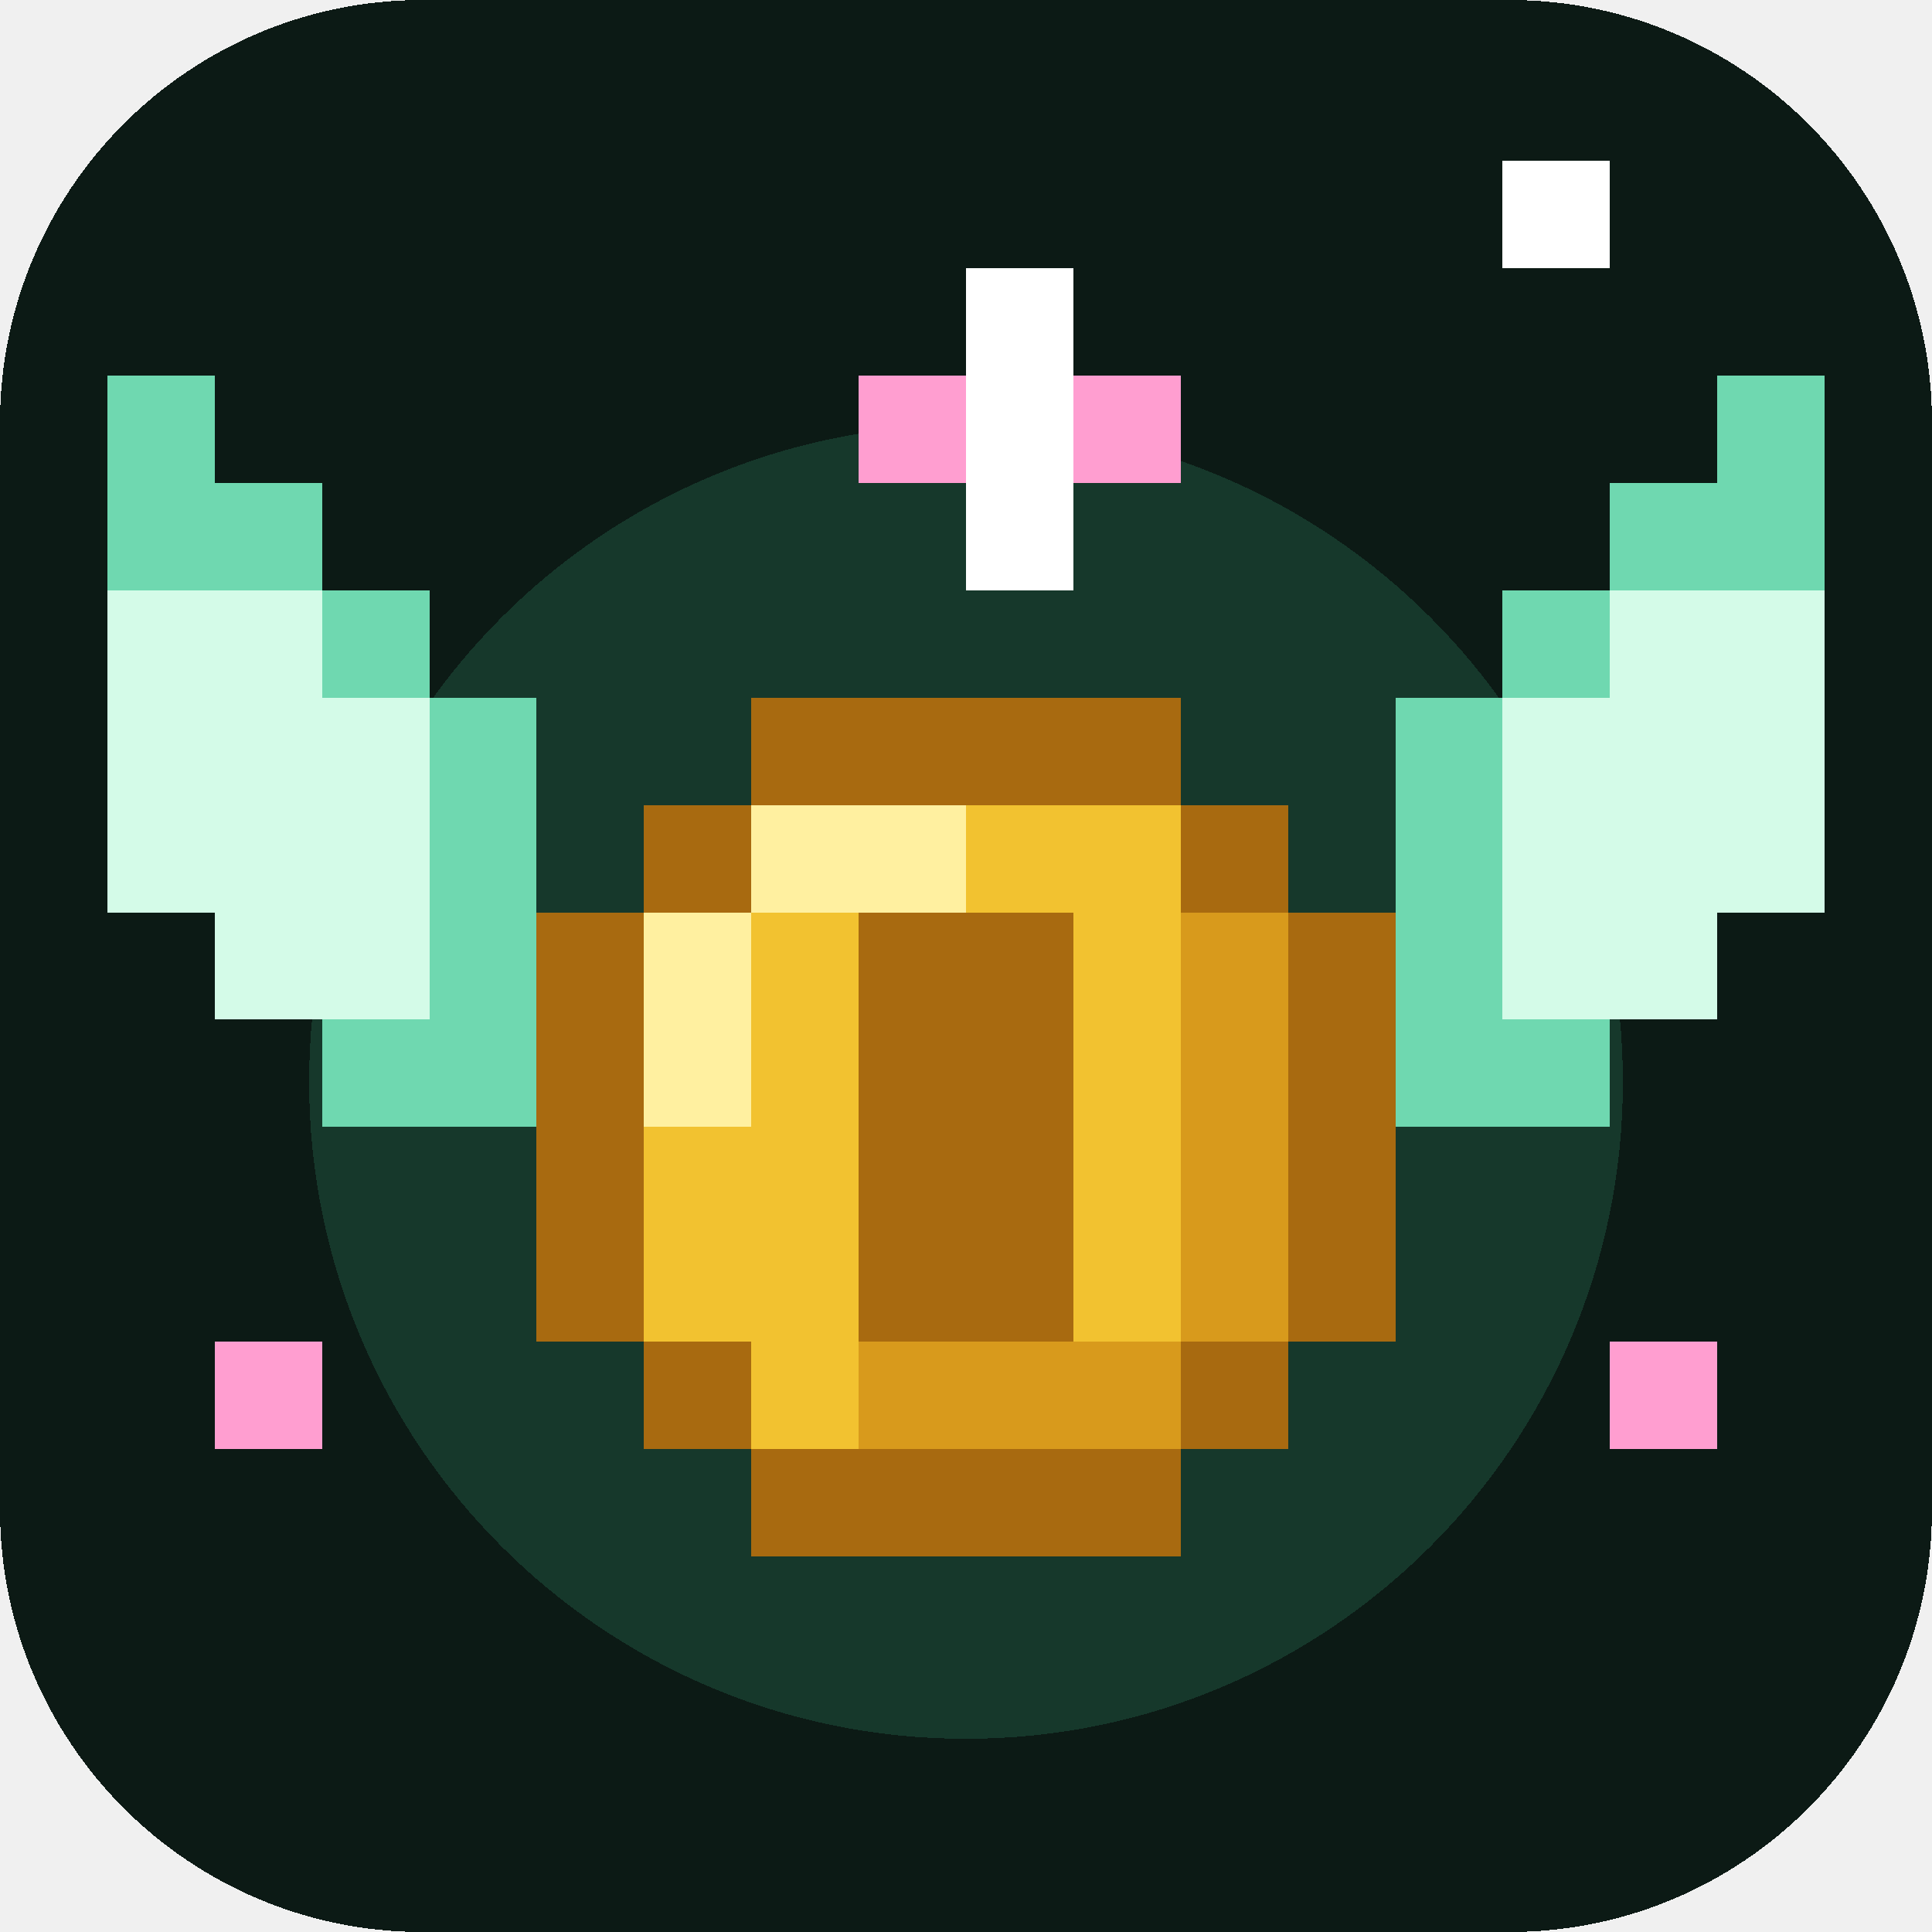
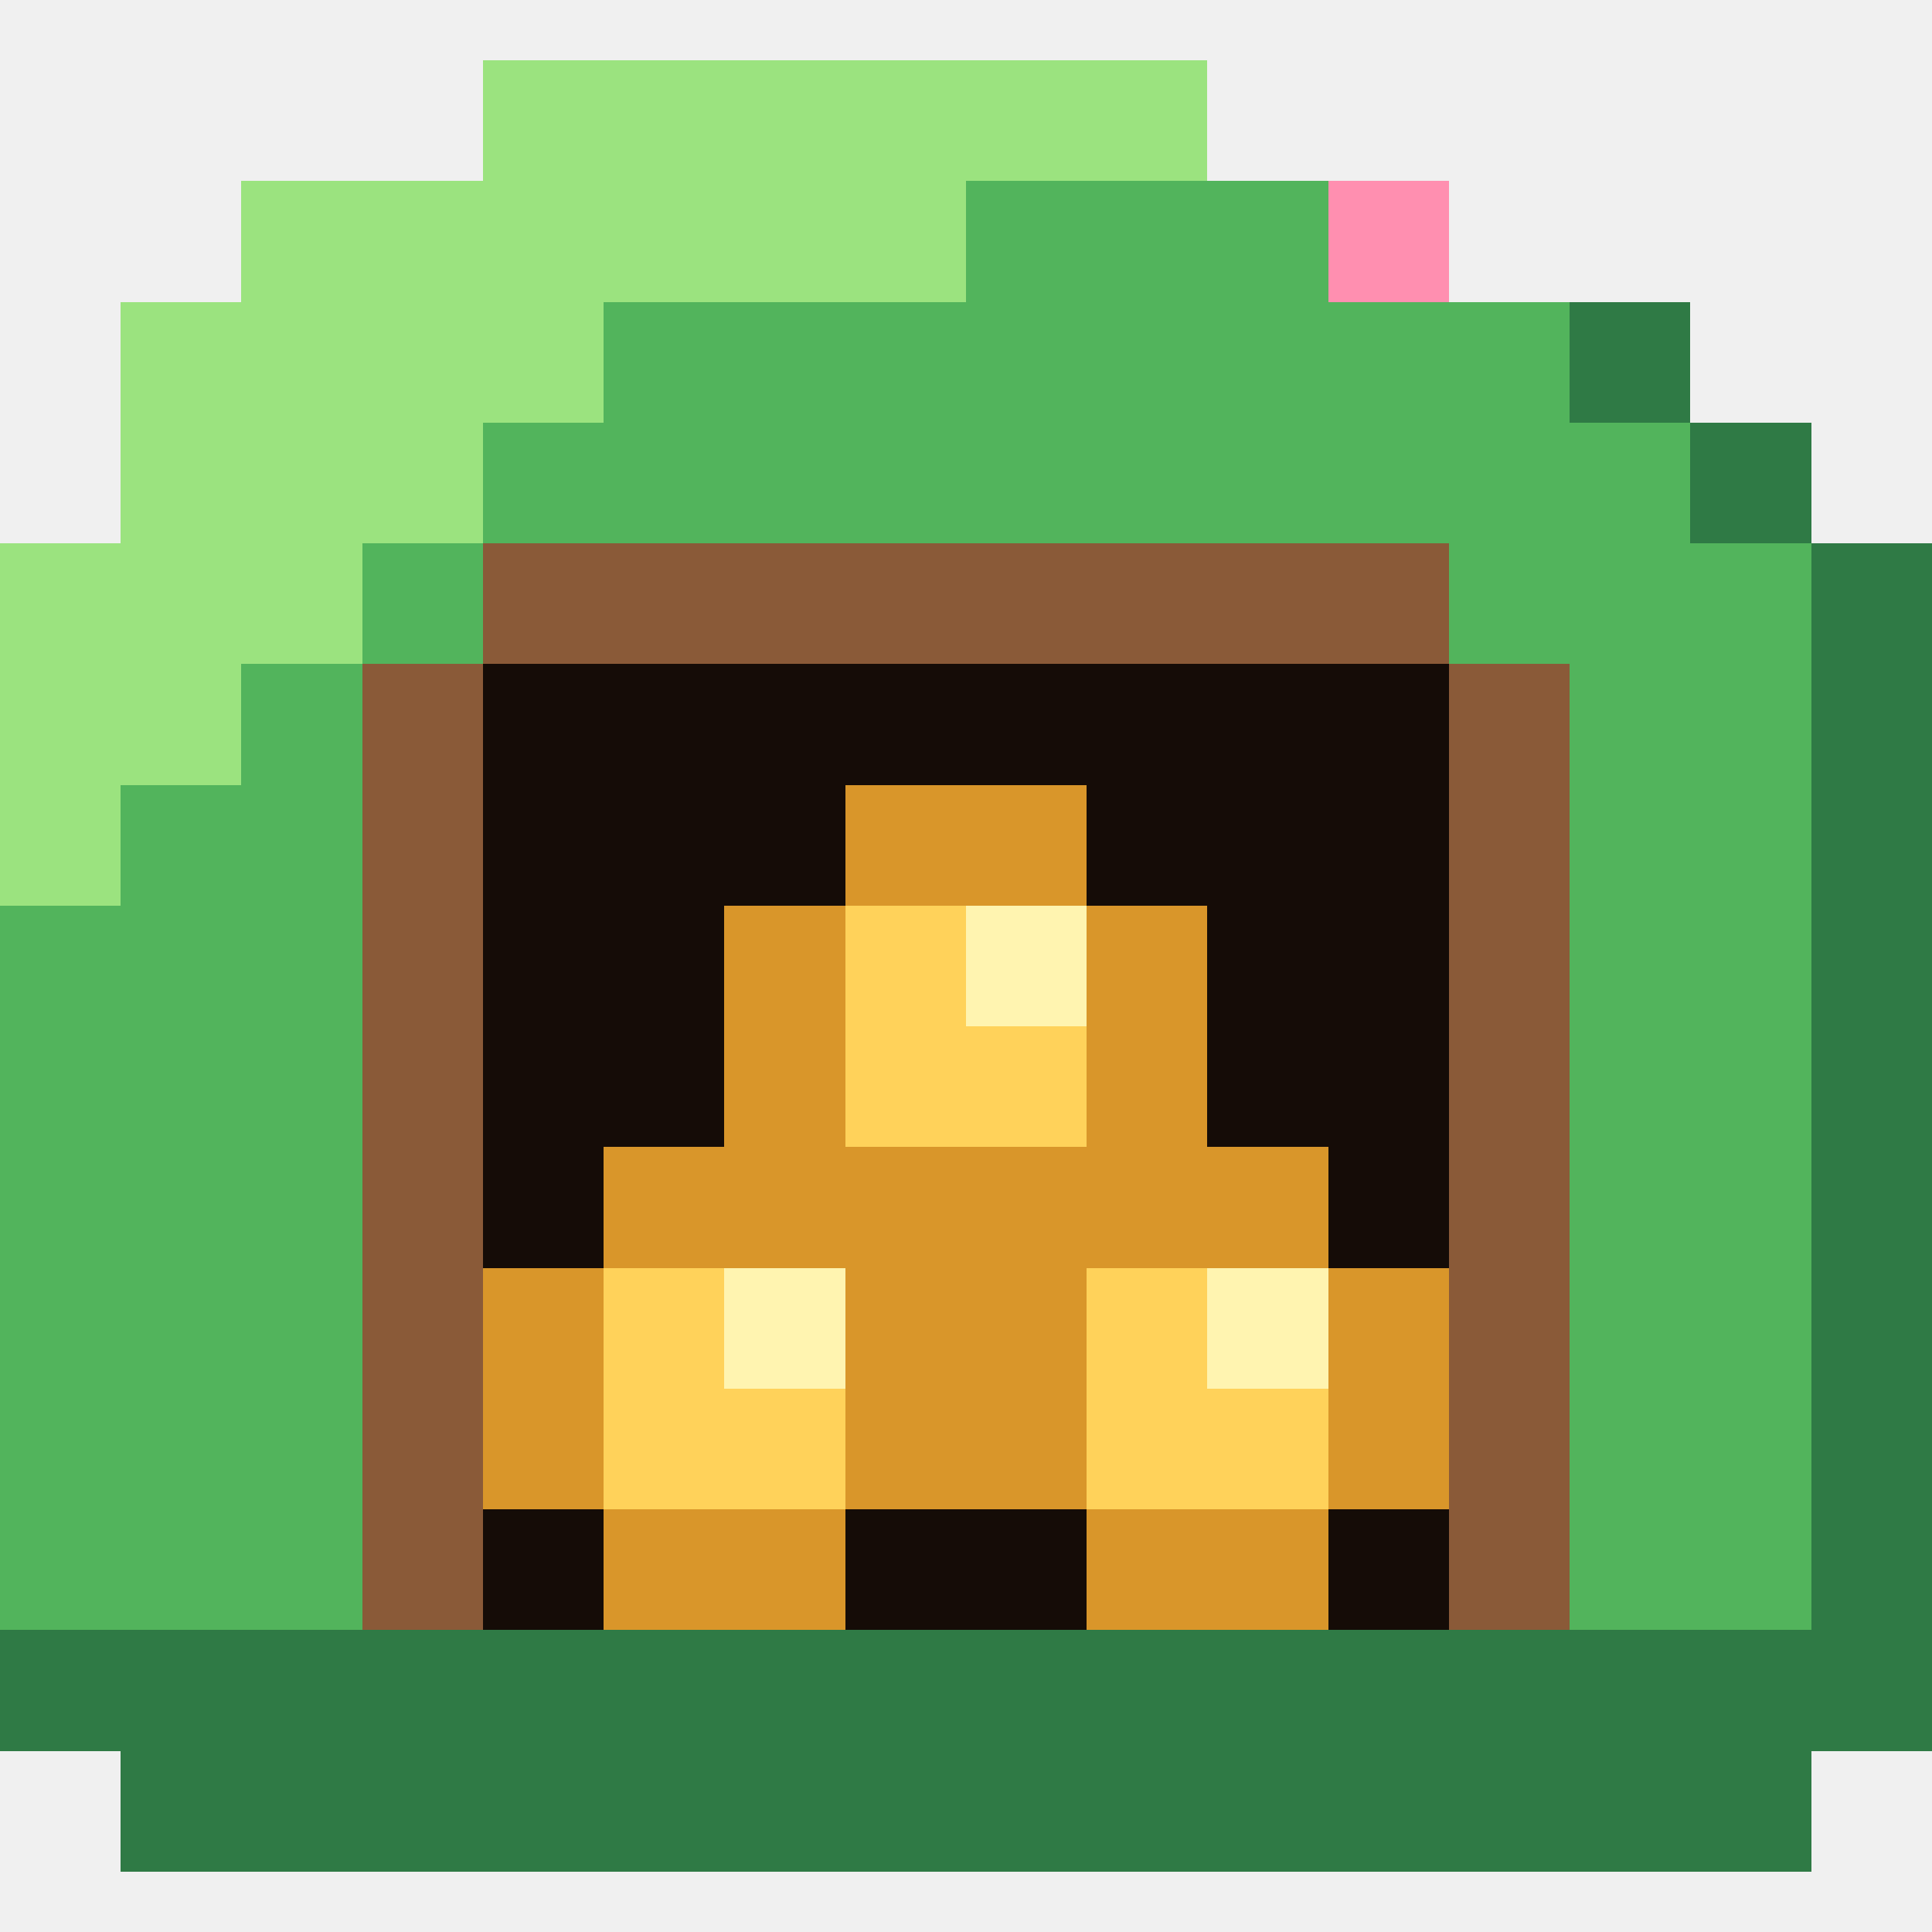
<svg xmlns="http://www.w3.org/2000/svg" viewBox="0 0 512 512" width="512" height="512" shape-rendering="crispEdges">
-   <rect width="512" height="512" rx="112" fill="#0c1a15" />
-   <circle cx="256.0" cy="286.72" r="174.08" fill="#16382b" />
-   <rect x="28.44" y="99.56" width="28.45" height="28.45" fill="#6fd8b0" />
-   <rect x="28.44" y="128.00" width="28.45" height="28.45" fill="#6fd8b0" />
-   <rect x="28.44" y="156.44" width="28.45" height="28.45" fill="#d4fbe8" />
-   <rect x="28.44" y="184.89" width="28.45" height="28.45" fill="#d4fbe8" />
-   <rect x="28.44" y="213.33" width="28.45" height="28.45" fill="#d4fbe8" />
-   <rect x="56.89" y="128.00" width="28.45" height="28.45" fill="#6fd8b0" />
-   <rect x="56.89" y="156.44" width="28.45" height="28.45" fill="#d4fbe8" />
-   <rect x="56.89" y="184.89" width="28.45" height="28.45" fill="#d4fbe8" />
-   <rect x="56.89" y="213.33" width="28.45" height="28.45" fill="#d4fbe8" />
-   <rect x="56.89" y="241.78" width="28.45" height="28.45" fill="#d4fbe8" />
-   <rect x="56.89" y="355.56" width="28.45" height="28.45" fill="#ff9ed0" />
-   <rect x="85.33" y="156.44" width="28.45" height="28.45" fill="#6fd8b0" />
-   <rect x="85.33" y="184.89" width="28.45" height="28.45" fill="#d4fbe8" />
-   <rect x="85.33" y="213.33" width="28.45" height="28.45" fill="#d4fbe8" />
-   <rect x="85.33" y="241.78" width="28.45" height="28.45" fill="#d4fbe8" />
-   <rect x="85.33" y="270.22" width="28.45" height="28.45" fill="#6fd8b0" />
-   <rect x="113.78" y="184.89" width="28.45" height="28.45" fill="#6fd8b0" />
-   <rect x="113.78" y="213.33" width="28.45" height="28.45" fill="#6fd8b0" />
-   <rect x="113.78" y="241.78" width="28.45" height="28.45" fill="#6fd8b0" />
-   <rect x="113.78" y="270.22" width="28.45" height="28.45" fill="#6fd8b0" />
-   <rect x="142.22" y="241.78" width="28.45" height="28.45" fill="#a86a10" />
-   <rect x="142.22" y="270.22" width="28.45" height="28.45" fill="#a86a10" />
-   <rect x="142.22" y="298.67" width="28.45" height="28.45" fill="#a86a10" />
-   <rect x="142.22" y="327.11" width="28.45" height="28.45" fill="#a86a10" />
-   <rect x="170.67" y="213.33" width="28.45" height="28.45" fill="#a86a10" />
-   <rect x="170.67" y="241.78" width="28.45" height="28.45" fill="#fff0a0" />
-   <rect x="170.67" y="270.22" width="28.45" height="28.45" fill="#fff0a0" />
-   <rect x="170.67" y="298.67" width="28.45" height="28.45" fill="#f2c230" />
-   <rect x="170.67" y="327.11" width="28.45" height="28.45" fill="#f2c230" />
-   <rect x="170.67" y="355.56" width="28.45" height="28.45" fill="#a86a10" />
-   <rect x="199.11" y="184.89" width="28.45" height="28.45" fill="#a86a10" />
-   <rect x="199.11" y="213.33" width="28.45" height="28.45" fill="#fff0a0" />
-   <rect x="199.11" y="241.78" width="28.45" height="28.45" fill="#f2c230" />
-   <rect x="199.11" y="270.22" width="28.45" height="28.45" fill="#f2c230" />
-   <rect x="199.11" y="298.67" width="28.45" height="28.45" fill="#f2c230" />
-   <rect x="199.11" y="327.11" width="28.45" height="28.45" fill="#f2c230" />
-   <rect x="199.11" y="355.56" width="28.45" height="28.45" fill="#f2c230" />
-   <rect x="199.11" y="384.00" width="28.45" height="28.45" fill="#a86a10" />
-   <rect x="227.56" y="99.56" width="28.45" height="28.45" fill="#ff9ed0" />
-   <rect x="227.56" y="184.89" width="28.45" height="28.45" fill="#a86a10" />
-   <rect x="227.56" y="213.33" width="28.45" height="28.45" fill="#fff0a0" />
-   <rect x="227.56" y="241.78" width="28.45" height="28.45" fill="#a86a10" />
-   <rect x="227.56" y="270.22" width="28.45" height="28.45" fill="#a86a10" />
-   <rect x="227.56" y="298.67" width="28.45" height="28.45" fill="#a86a10" />
-   <rect x="227.56" y="327.11" width="28.45" height="28.45" fill="#a86a10" />
-   <rect x="227.56" y="355.56" width="28.45" height="28.45" fill="#d89a1c" />
-   <rect x="227.56" y="384.00" width="28.45" height="28.45" fill="#a86a10" />
-   <rect x="256.00" y="71.11" width="28.45" height="28.45" fill="#ffffff" />
-   <rect x="256.00" y="99.56" width="28.45" height="28.45" fill="#ffffff" />
-   <rect x="256.00" y="128.00" width="28.45" height="28.45" fill="#ffffff" />
-   <rect x="256.00" y="184.89" width="28.45" height="28.45" fill="#a86a10" />
-   <rect x="256.00" y="213.33" width="28.45" height="28.45" fill="#f2c230" />
-   <rect x="256.00" y="241.78" width="28.45" height="28.45" fill="#a86a10" />
-   <rect x="256.00" y="270.22" width="28.45" height="28.45" fill="#a86a10" />
-   <rect x="256.00" y="298.67" width="28.45" height="28.45" fill="#a86a10" />
-   <rect x="256.00" y="327.11" width="28.45" height="28.45" fill="#a86a10" />
-   <rect x="256.00" y="355.56" width="28.45" height="28.45" fill="#d89a1c" />
-   <rect x="256.00" y="384.00" width="28.45" height="28.45" fill="#a86a10" />
-   <rect x="284.44" y="99.56" width="28.45" height="28.45" fill="#ff9ed0" />
-   <rect x="284.44" y="184.89" width="28.45" height="28.45" fill="#a86a10" />
-   <rect x="284.44" y="213.33" width="28.45" height="28.45" fill="#f2c230" />
-   <rect x="284.44" y="241.78" width="28.45" height="28.45" fill="#f2c230" />
-   <rect x="284.44" y="270.22" width="28.45" height="28.45" fill="#f2c230" />
-   <rect x="284.44" y="298.67" width="28.45" height="28.45" fill="#f2c230" />
-   <rect x="284.44" y="327.11" width="28.45" height="28.45" fill="#f2c230" />
-   <rect x="284.44" y="355.56" width="28.45" height="28.45" fill="#d89a1c" />
-   <rect x="284.44" y="384.00" width="28.45" height="28.45" fill="#a86a10" />
-   <rect x="312.89" y="213.33" width="28.45" height="28.45" fill="#a86a10" />
-   <rect x="312.89" y="241.78" width="28.45" height="28.45" fill="#d89a1c" />
-   <rect x="312.89" y="270.22" width="28.45" height="28.45" fill="#d89a1c" />
-   <rect x="312.89" y="298.67" width="28.45" height="28.45" fill="#d89a1c" />
-   <rect x="312.89" y="327.11" width="28.45" height="28.45" fill="#d89a1c" />
-   <rect x="312.89" y="355.56" width="28.45" height="28.45" fill="#a86a10" />
-   <rect x="341.33" y="241.78" width="28.45" height="28.45" fill="#a86a10" />
-   <rect x="341.33" y="270.22" width="28.45" height="28.45" fill="#a86a10" />
-   <rect x="341.33" y="298.67" width="28.45" height="28.45" fill="#a86a10" />
-   <rect x="341.33" y="327.11" width="28.45" height="28.45" fill="#a86a10" />
-   <rect x="369.78" y="184.89" width="28.45" height="28.45" fill="#6fd8b0" />
-   <rect x="369.78" y="213.33" width="28.45" height="28.45" fill="#6fd8b0" />
-   <rect x="369.78" y="241.78" width="28.45" height="28.45" fill="#6fd8b0" />
-   <rect x="369.78" y="270.22" width="28.45" height="28.45" fill="#6fd8b0" />
-   <rect x="398.22" y="42.67" width="28.45" height="28.45" fill="#ffffff" />
-   <rect x="398.22" y="156.44" width="28.45" height="28.45" fill="#6fd8b0" />
-   <rect x="398.22" y="184.89" width="28.45" height="28.45" fill="#d4fbe8" />
-   <rect x="398.22" y="213.33" width="28.45" height="28.45" fill="#d4fbe8" />
-   <rect x="398.22" y="241.78" width="28.45" height="28.45" fill="#d4fbe8" />
-   <rect x="398.22" y="270.22" width="28.45" height="28.45" fill="#6fd8b0" />
-   <rect x="426.67" y="128.00" width="28.45" height="28.45" fill="#6fd8b0" />
-   <rect x="426.67" y="156.44" width="28.45" height="28.45" fill="#d4fbe8" />
-   <rect x="426.67" y="184.89" width="28.45" height="28.45" fill="#d4fbe8" />
-   <rect x="426.67" y="213.33" width="28.45" height="28.45" fill="#d4fbe8" />
-   <rect x="426.67" y="241.78" width="28.45" height="28.45" fill="#d4fbe8" />
-   <rect x="426.67" y="355.56" width="28.45" height="28.45" fill="#ff9ed0" />
-   <rect x="455.11" y="99.56" width="28.45" height="28.45" fill="#6fd8b0" />
-   <rect x="455.11" y="128.00" width="28.45" height="28.45" fill="#6fd8b0" />
-   <rect x="455.11" y="156.44" width="28.45" height="28.45" fill="#d4fbe8" />
-   <rect x="455.11" y="184.89" width="28.45" height="28.45" fill="#d4fbe8" />
-   <rect x="455.11" y="213.33" width="28.45" height="28.45" fill="#d4fbe8" />
+   <rect x="128" y="16" width="192" height="32" fill="#9be37f" />
+   <rect x="64" y="48" width="192" height="32" fill="#9be37f" />
+   <rect x="256" y="48" width="96" height="32" fill="#52b45c" />
+   <rect x="352" y="48" width="32" height="32" fill="#ff8fb0" />
+   <rect x="32" y="80" width="128" height="32" fill="#9be37f" />
+   <rect x="160" y="80" width="256" height="32" fill="#52b45c" />
+   <rect x="416" y="80" width="32" height="32" fill="#2f7a45" />
+   <rect x="32" y="112" width="96" height="32" fill="#9be37f" />
+   <rect x="128" y="112" width="320" height="32" fill="#52b45c" />
+   <rect x="448" y="112" width="32" height="32" fill="#2f7a45" />
+   <rect x="0" y="144" width="96" height="32" fill="#9be37f" />
+   <rect x="96" y="144" width="32" height="32" fill="#52b45c" />
+   <rect x="128" y="144" width="256" height="32" fill="#8a5a38" />
+   <rect x="384" y="144" width="96" height="32" fill="#52b45c" />
+   <rect x="480" y="144" width="32" height="32" fill="#2f7a45" />
+   <rect x="0" y="176" width="64" height="32" fill="#9be37f" />
+   <rect x="64" y="176" width="32" height="32" fill="#52b45c" />
+   <rect x="96" y="176" width="32" height="32" fill="#8a5a38" />
+   <rect x="128" y="176" width="256" height="32" fill="#150c07" />
+   <rect x="384" y="176" width="32" height="32" fill="#8a5a38" />
+   <rect x="416" y="176" width="64" height="32" fill="#52b45c" />
+   <rect x="480" y="176" width="32" height="32" fill="#2f7a45" />
+   <rect x="0" y="208" width="32" height="32" fill="#9be37f" />
+   <rect x="32" y="208" width="64" height="32" fill="#52b45c" />
+   <rect x="96" y="208" width="32" height="32" fill="#8a5a38" />
+   <rect x="128" y="208" width="96" height="32" fill="#150c07" />
+   <rect x="224" y="208" width="64" height="32" fill="#d9962a" />
+   <rect x="288" y="208" width="96" height="32" fill="#150c07" />
+   <rect x="384" y="208" width="32" height="32" fill="#8a5a38" />
+   <rect x="416" y="208" width="64" height="32" fill="#52b45c" />
+   <rect x="480" y="208" width="32" height="32" fill="#2f7a45" />
+   <rect x="0" y="240" width="96" height="32" fill="#52b45c" />
+   <rect x="96" y="240" width="32" height="32" fill="#8a5a38" />
+   <rect x="128" y="240" width="64" height="32" fill="#150c07" />
+   <rect x="192" y="240" width="32" height="32" fill="#d9962a" />
+   <rect x="224" y="240" width="32" height="32" fill="#ffd25a" />
+   <rect x="256" y="240" width="32" height="32" fill="#fff4b0" />
+   <rect x="288" y="240" width="32" height="32" fill="#d9962a" />
+   <rect x="320" y="240" width="64" height="32" fill="#150c07" />
+   <rect x="384" y="240" width="32" height="32" fill="#8a5a38" />
+   <rect x="416" y="240" width="64" height="32" fill="#52b45c" />
+   <rect x="480" y="240" width="32" height="32" fill="#2f7a45" />
+   <rect x="0" y="272" width="96" height="32" fill="#52b45c" />
+   <rect x="96" y="272" width="32" height="32" fill="#8a5a38" />
+   <rect x="128" y="272" width="64" height="32" fill="#150c07" />
+   <rect x="192" y="272" width="32" height="32" fill="#d9962a" />
+   <rect x="224" y="272" width="64" height="32" fill="#ffd25a" />
+   <rect x="288" y="272" width="32" height="32" fill="#d9962a" />
+   <rect x="320" y="272" width="64" height="32" fill="#150c07" />
+   <rect x="384" y="272" width="32" height="32" fill="#8a5a38" />
+   <rect x="416" y="272" width="64" height="32" fill="#52b45c" />
+   <rect x="480" y="272" width="32" height="32" fill="#2f7a45" />
+   <rect x="0" y="304" width="96" height="32" fill="#52b45c" />
+   <rect x="96" y="304" width="32" height="32" fill="#8a5a38" />
+   <rect x="128" y="304" width="32" height="32" fill="#150c07" />
+   <rect x="160" y="304" width="192" height="32" fill="#d9962a" />
+   <rect x="352" y="304" width="32" height="32" fill="#150c07" />
+   <rect x="384" y="304" width="32" height="32" fill="#8a5a38" />
+   <rect x="416" y="304" width="64" height="32" fill="#52b45c" />
+   <rect x="480" y="304" width="32" height="32" fill="#2f7a45" />
+   <rect x="0" y="336" width="96" height="32" fill="#52b45c" />
+   <rect x="96" y="336" width="32" height="32" fill="#8a5a38" />
+   <rect x="128" y="336" width="32" height="32" fill="#d9962a" />
+   <rect x="160" y="336" width="32" height="32" fill="#ffd25a" />
+   <rect x="192" y="336" width="32" height="32" fill="#fff4b0" />
+   <rect x="224" y="336" width="64" height="32" fill="#d9962a" />
+   <rect x="288" y="336" width="32" height="32" fill="#ffd25a" />
+   <rect x="320" y="336" width="32" height="32" fill="#fff4b0" />
+   <rect x="352" y="336" width="32" height="32" fill="#d9962a" />
+   <rect x="384" y="336" width="32" height="32" fill="#8a5a38" />
+   <rect x="416" y="336" width="64" height="32" fill="#52b45c" />
+   <rect x="480" y="336" width="32" height="32" fill="#2f7a45" />
+   <rect x="0" y="368" width="96" height="32" fill="#52b45c" />
+   <rect x="96" y="368" width="32" height="32" fill="#8a5a38" />
+   <rect x="128" y="368" width="32" height="32" fill="#d9962a" />
+   <rect x="160" y="368" width="64" height="32" fill="#ffd25a" />
+   <rect x="224" y="368" width="64" height="32" fill="#d9962a" />
+   <rect x="288" y="368" width="64" height="32" fill="#ffd25a" />
+   <rect x="352" y="368" width="32" height="32" fill="#d9962a" />
+   <rect x="384" y="368" width="32" height="32" fill="#8a5a38" />
+   <rect x="416" y="368" width="64" height="32" fill="#52b45c" />
+   <rect x="480" y="368" width="32" height="32" fill="#2f7a45" />
+   <rect x="0" y="400" width="96" height="32" fill="#52b45c" />
+   <rect x="96" y="400" width="32" height="32" fill="#8a5a38" />
+   <rect x="128" y="400" width="32" height="32" fill="#150c07" />
+   <rect x="160" y="400" width="64" height="32" fill="#d9962a" />
+   <rect x="224" y="400" width="64" height="32" fill="#150c07" />
+   <rect x="288" y="400" width="64" height="32" fill="#d9962a" />
+   <rect x="352" y="400" width="32" height="32" fill="#150c07" />
+   <rect x="384" y="400" width="32" height="32" fill="#8a5a38" />
+   <rect x="416" y="400" width="64" height="32" fill="#52b45c" />
+   <rect x="480" y="400" width="32" height="32" fill="#2f7a45" />
+   <rect x="0" y="432" width="512" height="32" fill="#2f7a45" />
+   <rect x="32" y="464" width="448" height="32" fill="#2f7a45" />
</svg>
